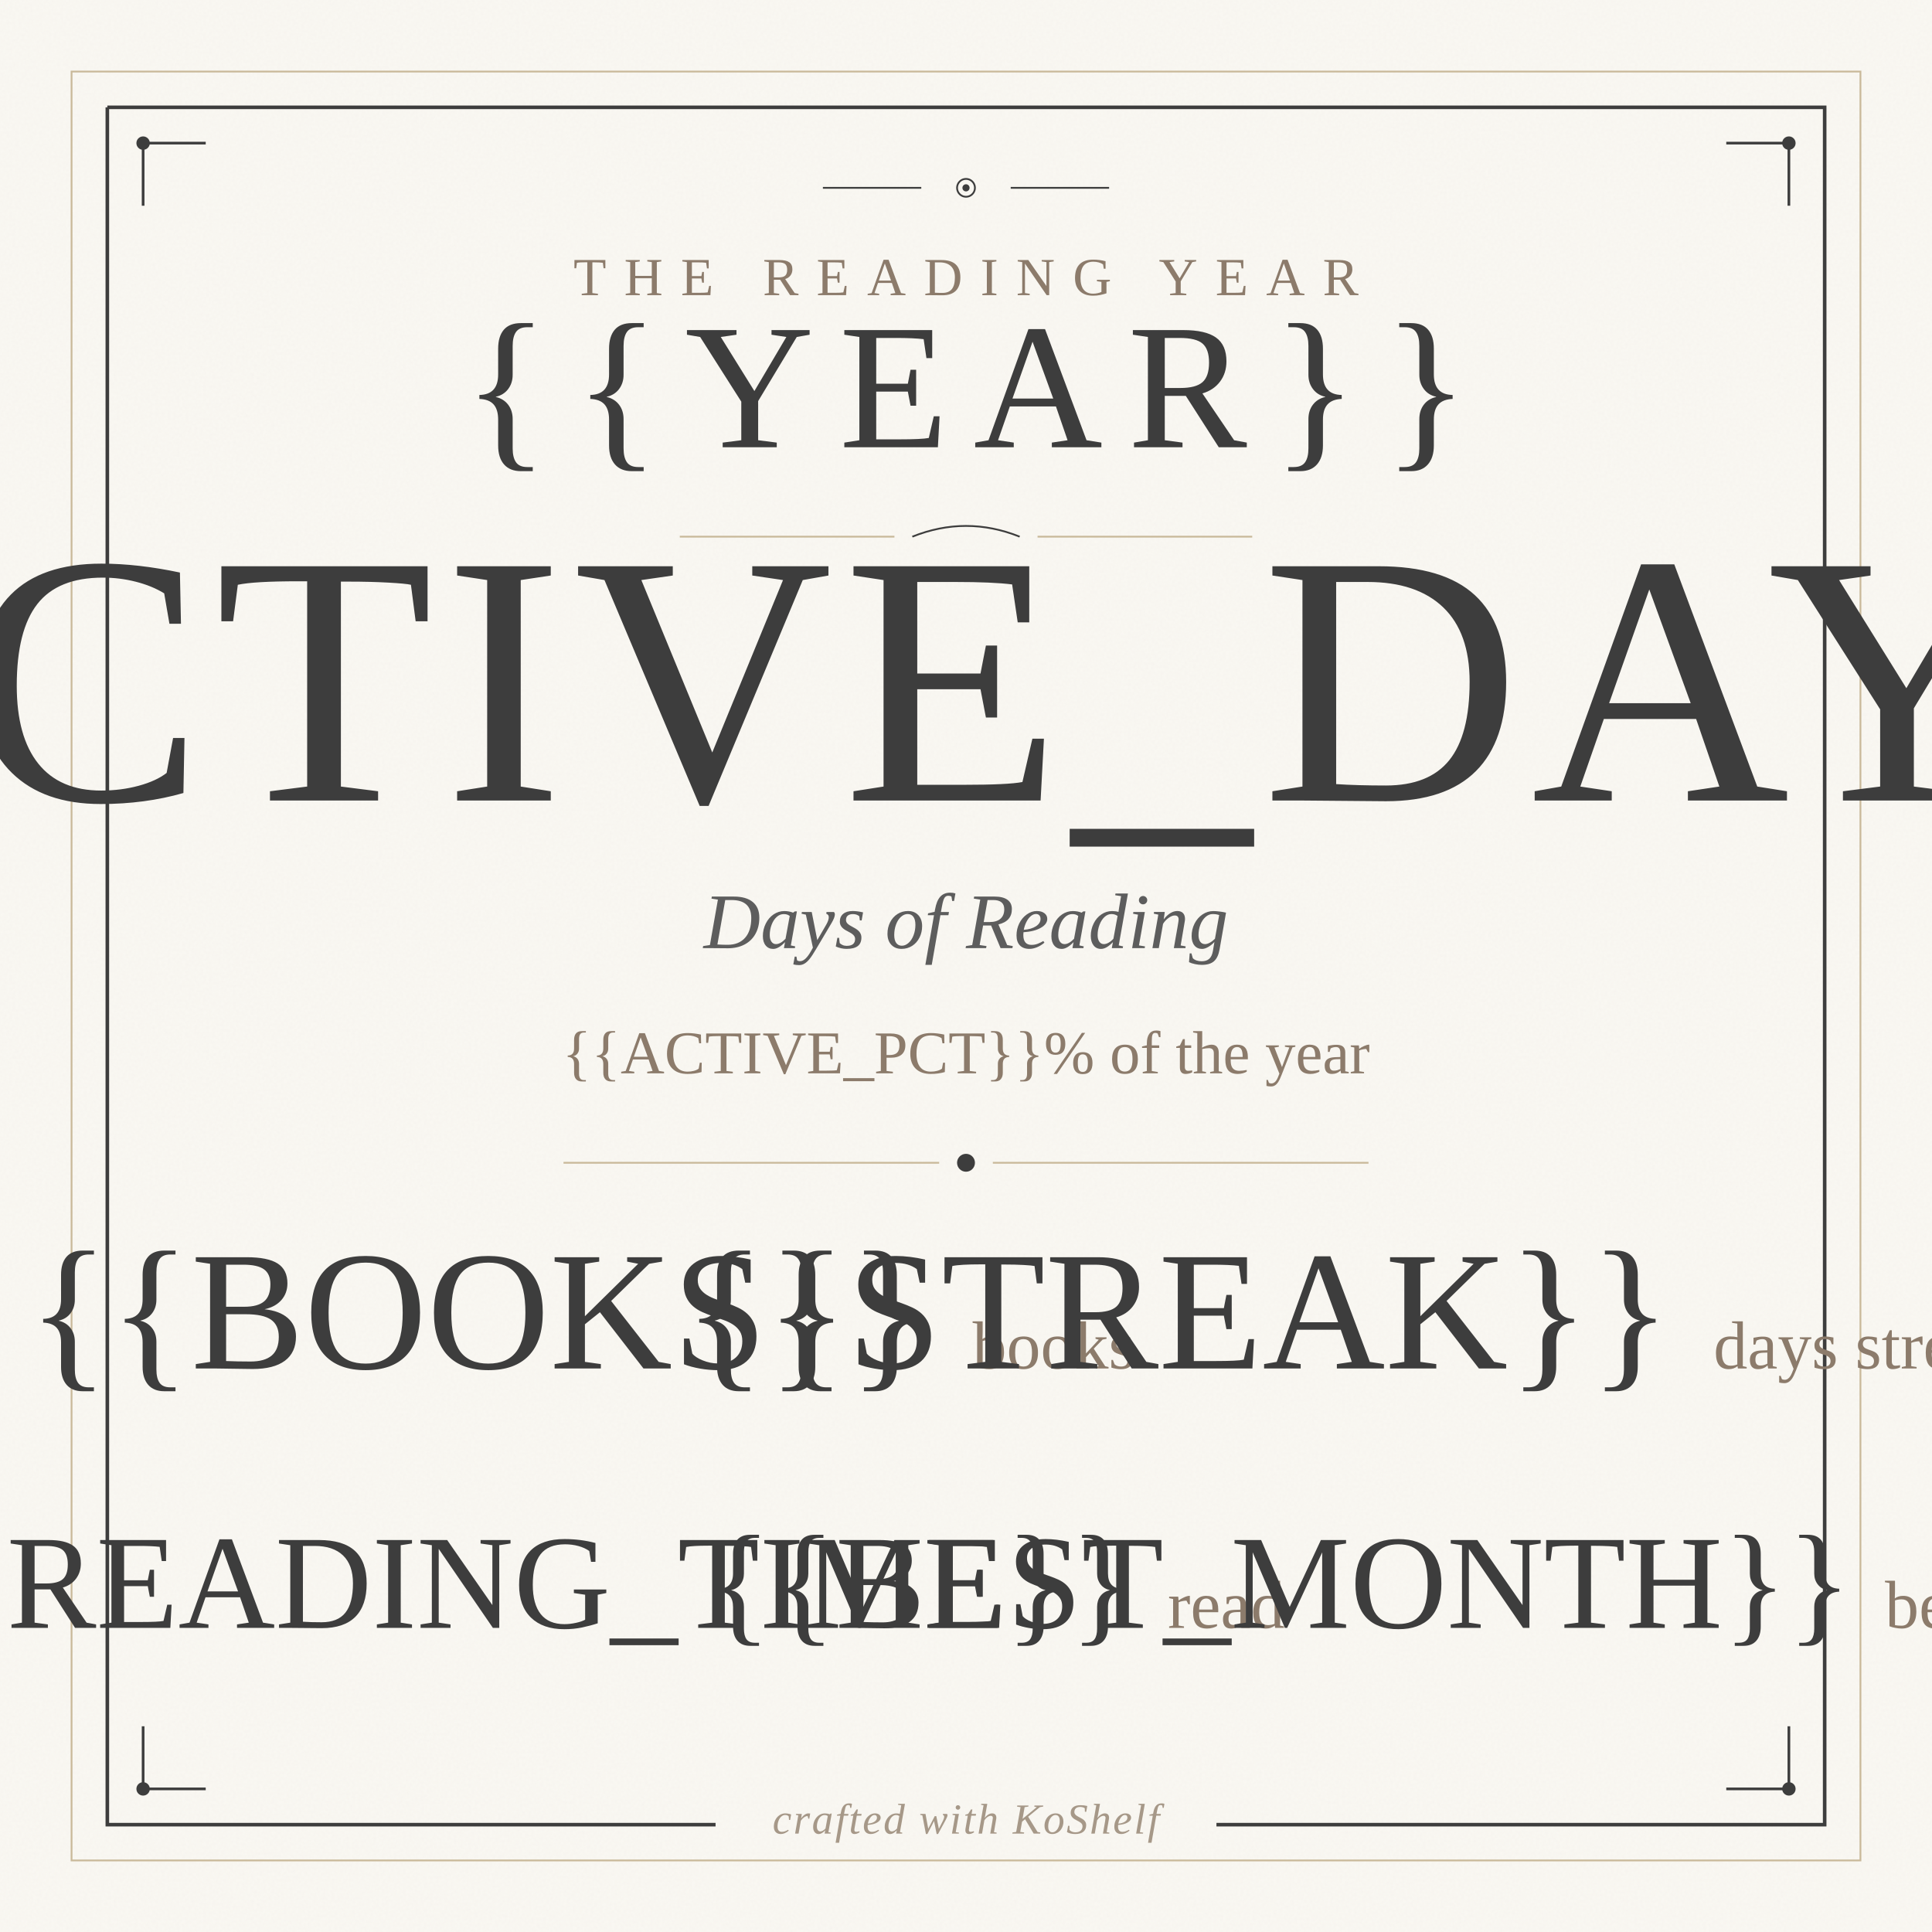
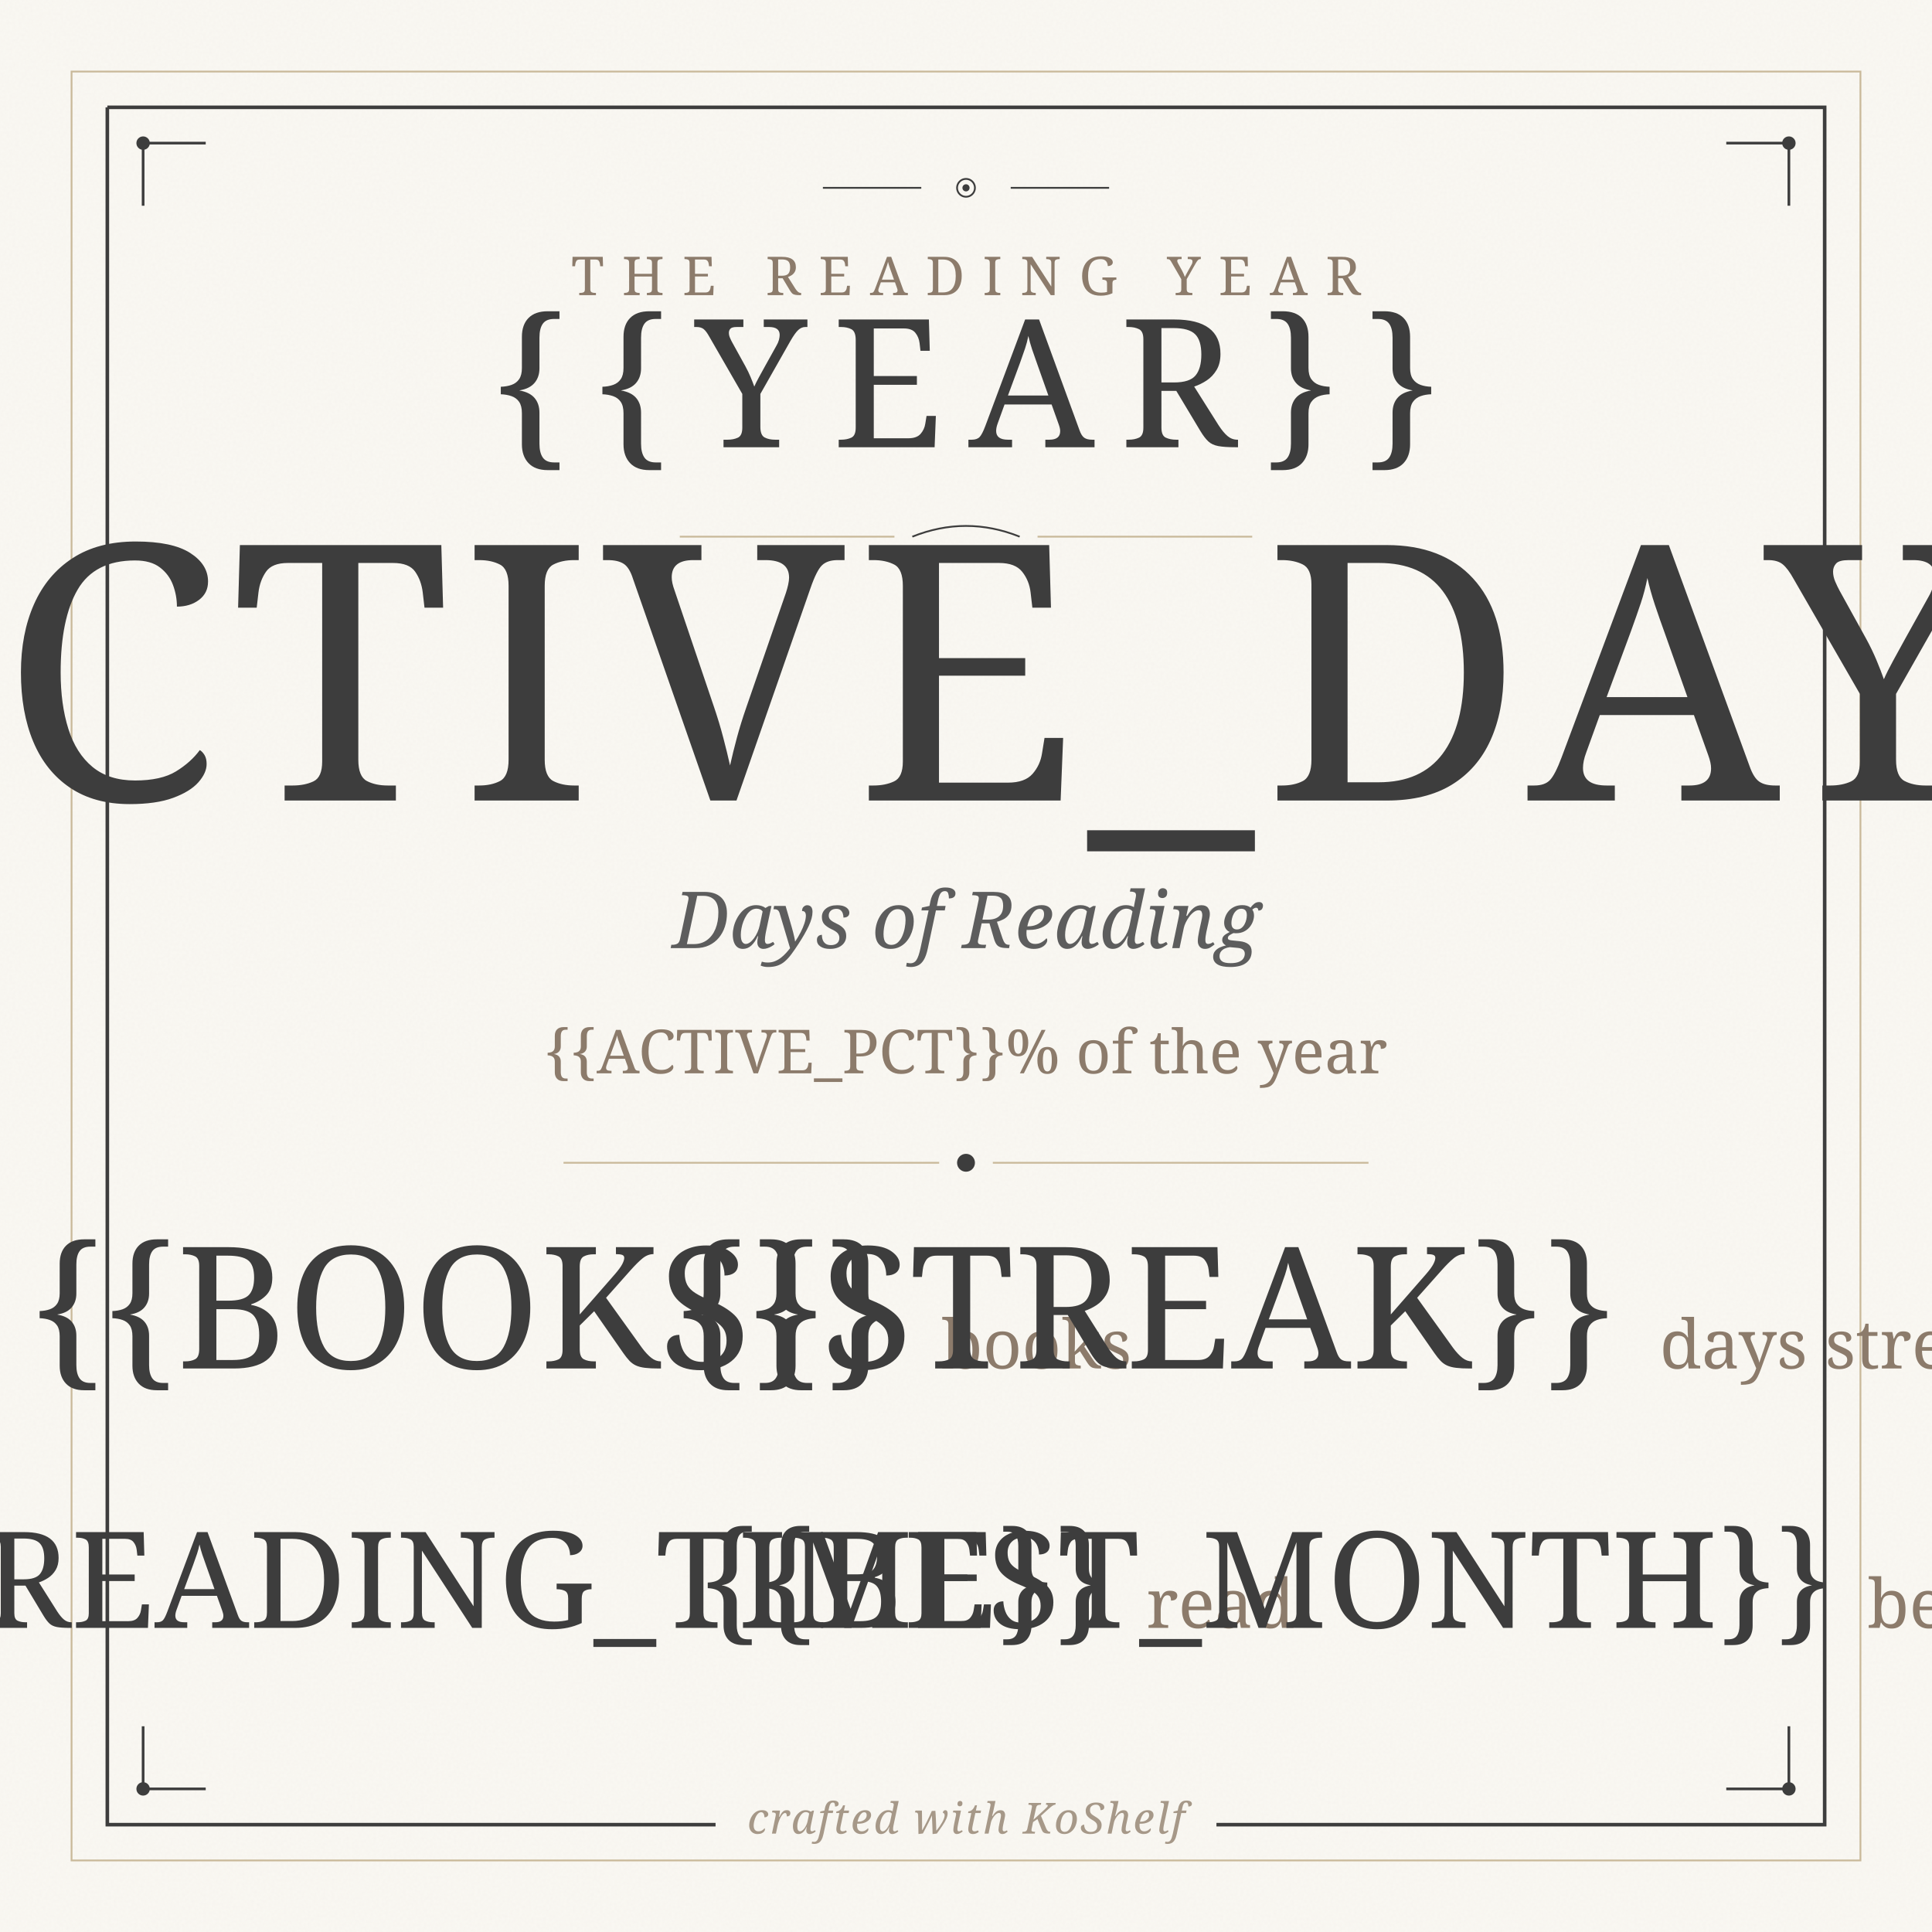
<svg xmlns="http://www.w3.org/2000/svg" width="2160" height="2160" viewBox="0 0 2160 2160">
  <defs>
    <filter id="grain">
      <feTurbulence type="fractalNoise" baseFrequency="0.3" numOctaves="4" stitchTiles="stitch" />
      <feColorMatrix type="matrix" values="0 0 0 0 0  0 0 0 0 0  0 0 0 0 0  0 0 0 0.08 0" />
      <feBlend mode="multiply" in2="SourceGraphic" />
    </filter>
  </defs>
  <rect width="100%" height="100%" fill="#FAF8F3" />
  <rect width="100%" height="100%" fill="#FAF8F3" filter="url(#grain)" opacity="0.5" />
  <rect x="80" y="80" width="2000" height="2000" fill="none" stroke="#C9B99A" stroke-width="2" />
  <path d="M120 120 L2040 120 L2040 2040 L1360 2040" fill="none" stroke="#3D3D3D" stroke-width="4" />
  <path d="M800 2040 L120 2040 L120 120" fill="none" stroke="#3D3D3D" stroke-width="4" />
  <g fill="none" stroke="#3D3D3D" stroke-width="3">
    <path d="M160 160 L160 230 M160 160 L230 160" />
    <circle cx="160" cy="160" r="6" fill="#3D3D3D" />
    <path d="M2000 160 L2000 230 M2000 160 L1930 160" />
    <circle cx="2000" cy="160" r="6" fill="#3D3D3D" />
    <path d="M160 2000 L160 1930 M160 2000 L230 2000" />
    <circle cx="160" cy="2000" r="6" fill="#3D3D3D" />
    <path d="M2000 2000 L2000 1930 M2000 2000 L1930 2000" />
    <circle cx="2000" cy="2000" r="6" fill="#3D3D3D" />
  </g>
  <g transform="translate(1080, 210)">
    <line x1="-160" y1="0" x2="-50" y2="0" stroke="#3D3D3D" stroke-width="2" />
    <circle cx="0" cy="0" r="10" fill="none" stroke="#3D3D3D" stroke-width="2" />
    <circle cx="0" cy="0" r="4" fill="#3D3D3D" />
    <line x1="50" y1="0" x2="160" y2="0" stroke="#3D3D3D" stroke-width="2" />
  </g>
-   <text x="1080" y="330" font-family="Georgia, 'Times New Roman', serif" font-size="60" letter-spacing="20" fill="#8C7B6B" text-anchor="middle">THE READING YEAR</text>
-   <text x="1080" y="500" font-family="Georgia, 'Times New Roman', serif" font-size="200" font-weight="normal" letter-spacing="28" fill="#3D3D3D" text-anchor="middle">{{YEAR}}</text>
+   <text x="1080" y="330" font-family="Gelasio, Georgia, serif" font-size="60" letter-spacing="20" fill="#8C7B6B" text-anchor="middle">THE READING YEAR</text>
+   <text x="1080" y="500" font-family="Gelasio, Georgia, serif" font-size="200" font-weight="normal" letter-spacing="28" fill="#3D3D3D" text-anchor="middle">{{YEAR}}</text>
  <g transform="translate(1080, 600)">
    <line x1="-320" y1="0" x2="-80" y2="0" stroke="#C9B99A" stroke-width="2" />
    <path d="M-60 0 Q0 -24 60 0" fill="none" stroke="#3D3D3D" stroke-width="2" />
    <line x1="80" y1="0" x2="320" y2="0" stroke="#C9B99A" stroke-width="2" />
  </g>
-   <text x="1080" y="895" font-family="Georgia, 'Times New Roman', serif" font-size="400" font-weight="normal" letter-spacing="12" fill="#3D3D3D" text-anchor="middle">{{ACTIVE_DAYS}}</text>
-   <text x="1080" y="1060" font-family="Georgia, 'Times New Roman', serif" font-size="88" font-style="italic" fill="#5D5D5D" text-anchor="middle">Days of Reading</text>
-   <text x="1080" y="1200" font-family="Georgia, 'Times New Roman', serif" font-size="68" fill="#8C7B6B" text-anchor="middle">{{ACTIVE_PCT}}% of the year</text>
+   <text x="1080" y="895" font-family="Gelasio, Georgia, serif" font-size="400" font-weight="normal" letter-spacing="12" fill="#3D3D3D" text-anchor="middle">{{ACTIVE_DAYS}}</text>
+   <text x="1080" y="1060" font-family="Gelasio, Georgia, serif" font-size="88" font-style="italic" fill="#5D5D5D" text-anchor="middle">Days of Reading</text>
+   <text x="1080" y="1200" font-family="Gelasio, Georgia, serif" font-size="68" fill="#8C7B6B" text-anchor="middle">{{ACTIVE_PCT}}% of the year</text>
  <g transform="translate(1080, 1300)">
    <line x1="-450" y1="0" x2="-30" y2="0" stroke="#C9B99A" stroke-width="2" />
    <circle cx="0" cy="0" r="10" fill="#3D3D3D" />
    <line x1="30" y1="0" x2="450" y2="0" stroke="#C9B99A" stroke-width="2" />
  </g>
-   <text x="650" y="1530" font-family="Georgia, 'Times New Roman', serif" font-size="190" font-weight="normal" fill="#3D3D3D" text-anchor="middle">{{BOOKS}} <tspan font-size="76" fill="#8C7B6B">books</tspan>
+   <text x="650" y="1530" font-family="Gelasio, Georgia, serif" font-size="190" font-weight="normal" fill="#3D3D3D" text-anchor="middle">{{BOOKS}} <tspan font-size="76" fill="#8C7B6B">books</tspan>
  </text>
-   <text x="1510" y="1530" font-family="Georgia, 'Times New Roman', serif" font-size="190" font-weight="normal" fill="#3D3D3D" text-anchor="middle">{{STREAK}} <tspan font-size="76" fill="#8C7B6B">days streak</tspan>
+   <text x="1510" y="1530" font-family="Gelasio, Georgia, serif" font-size="190" font-weight="normal" fill="#3D3D3D" text-anchor="middle">{{STREAK}} <tspan font-size="76" fill="#8C7B6B">days streak</tspan>
  </text>
-   <text x="650" y="1820" font-family="Georgia, 'Times New Roman', serif" font-size="150" font-weight="normal" fill="#3D3D3D" text-anchor="middle">{{READING_TIME}} <tspan font-size="76" fill="#8C7B6B">read</tspan>
+   <text x="650" y="1820" font-family="Gelasio, Georgia, serif" font-size="150" font-weight="normal" fill="#3D3D3D" text-anchor="middle">{{READING_TIME}} <tspan font-size="76" fill="#8C7B6B">read</tspan>
  </text>
-   <text x="1510" y="1820" font-family="Georgia, 'Times New Roman', serif" font-size="150" font-weight="normal" fill="#3D3D3D" text-anchor="middle">{{BEST_MONTH}} <tspan font-size="76" fill="#8C7B6B">best</tspan>
+   <text x="1510" y="1820" font-family="Gelasio, Georgia, serif" font-size="150" font-weight="normal" fill="#3D3D3D" text-anchor="middle">{{BEST_MONTH}} <tspan font-size="76" fill="#8C7B6B">best</tspan>
  </text>
-   <text x="1080" y="2050" font-family="Georgia, 'Times New Roman', serif" font-size="48" font-style="italic" letter-spacing="2" fill="#A69888" text-anchor="middle">crafted with KoShelf</text>
+   <text x="1080" y="2050" font-family="Gelasio, Georgia, serif" font-size="48" font-style="italic" letter-spacing="2" fill="#A69888" text-anchor="middle">crafted with KoShelf</text>
</svg>
